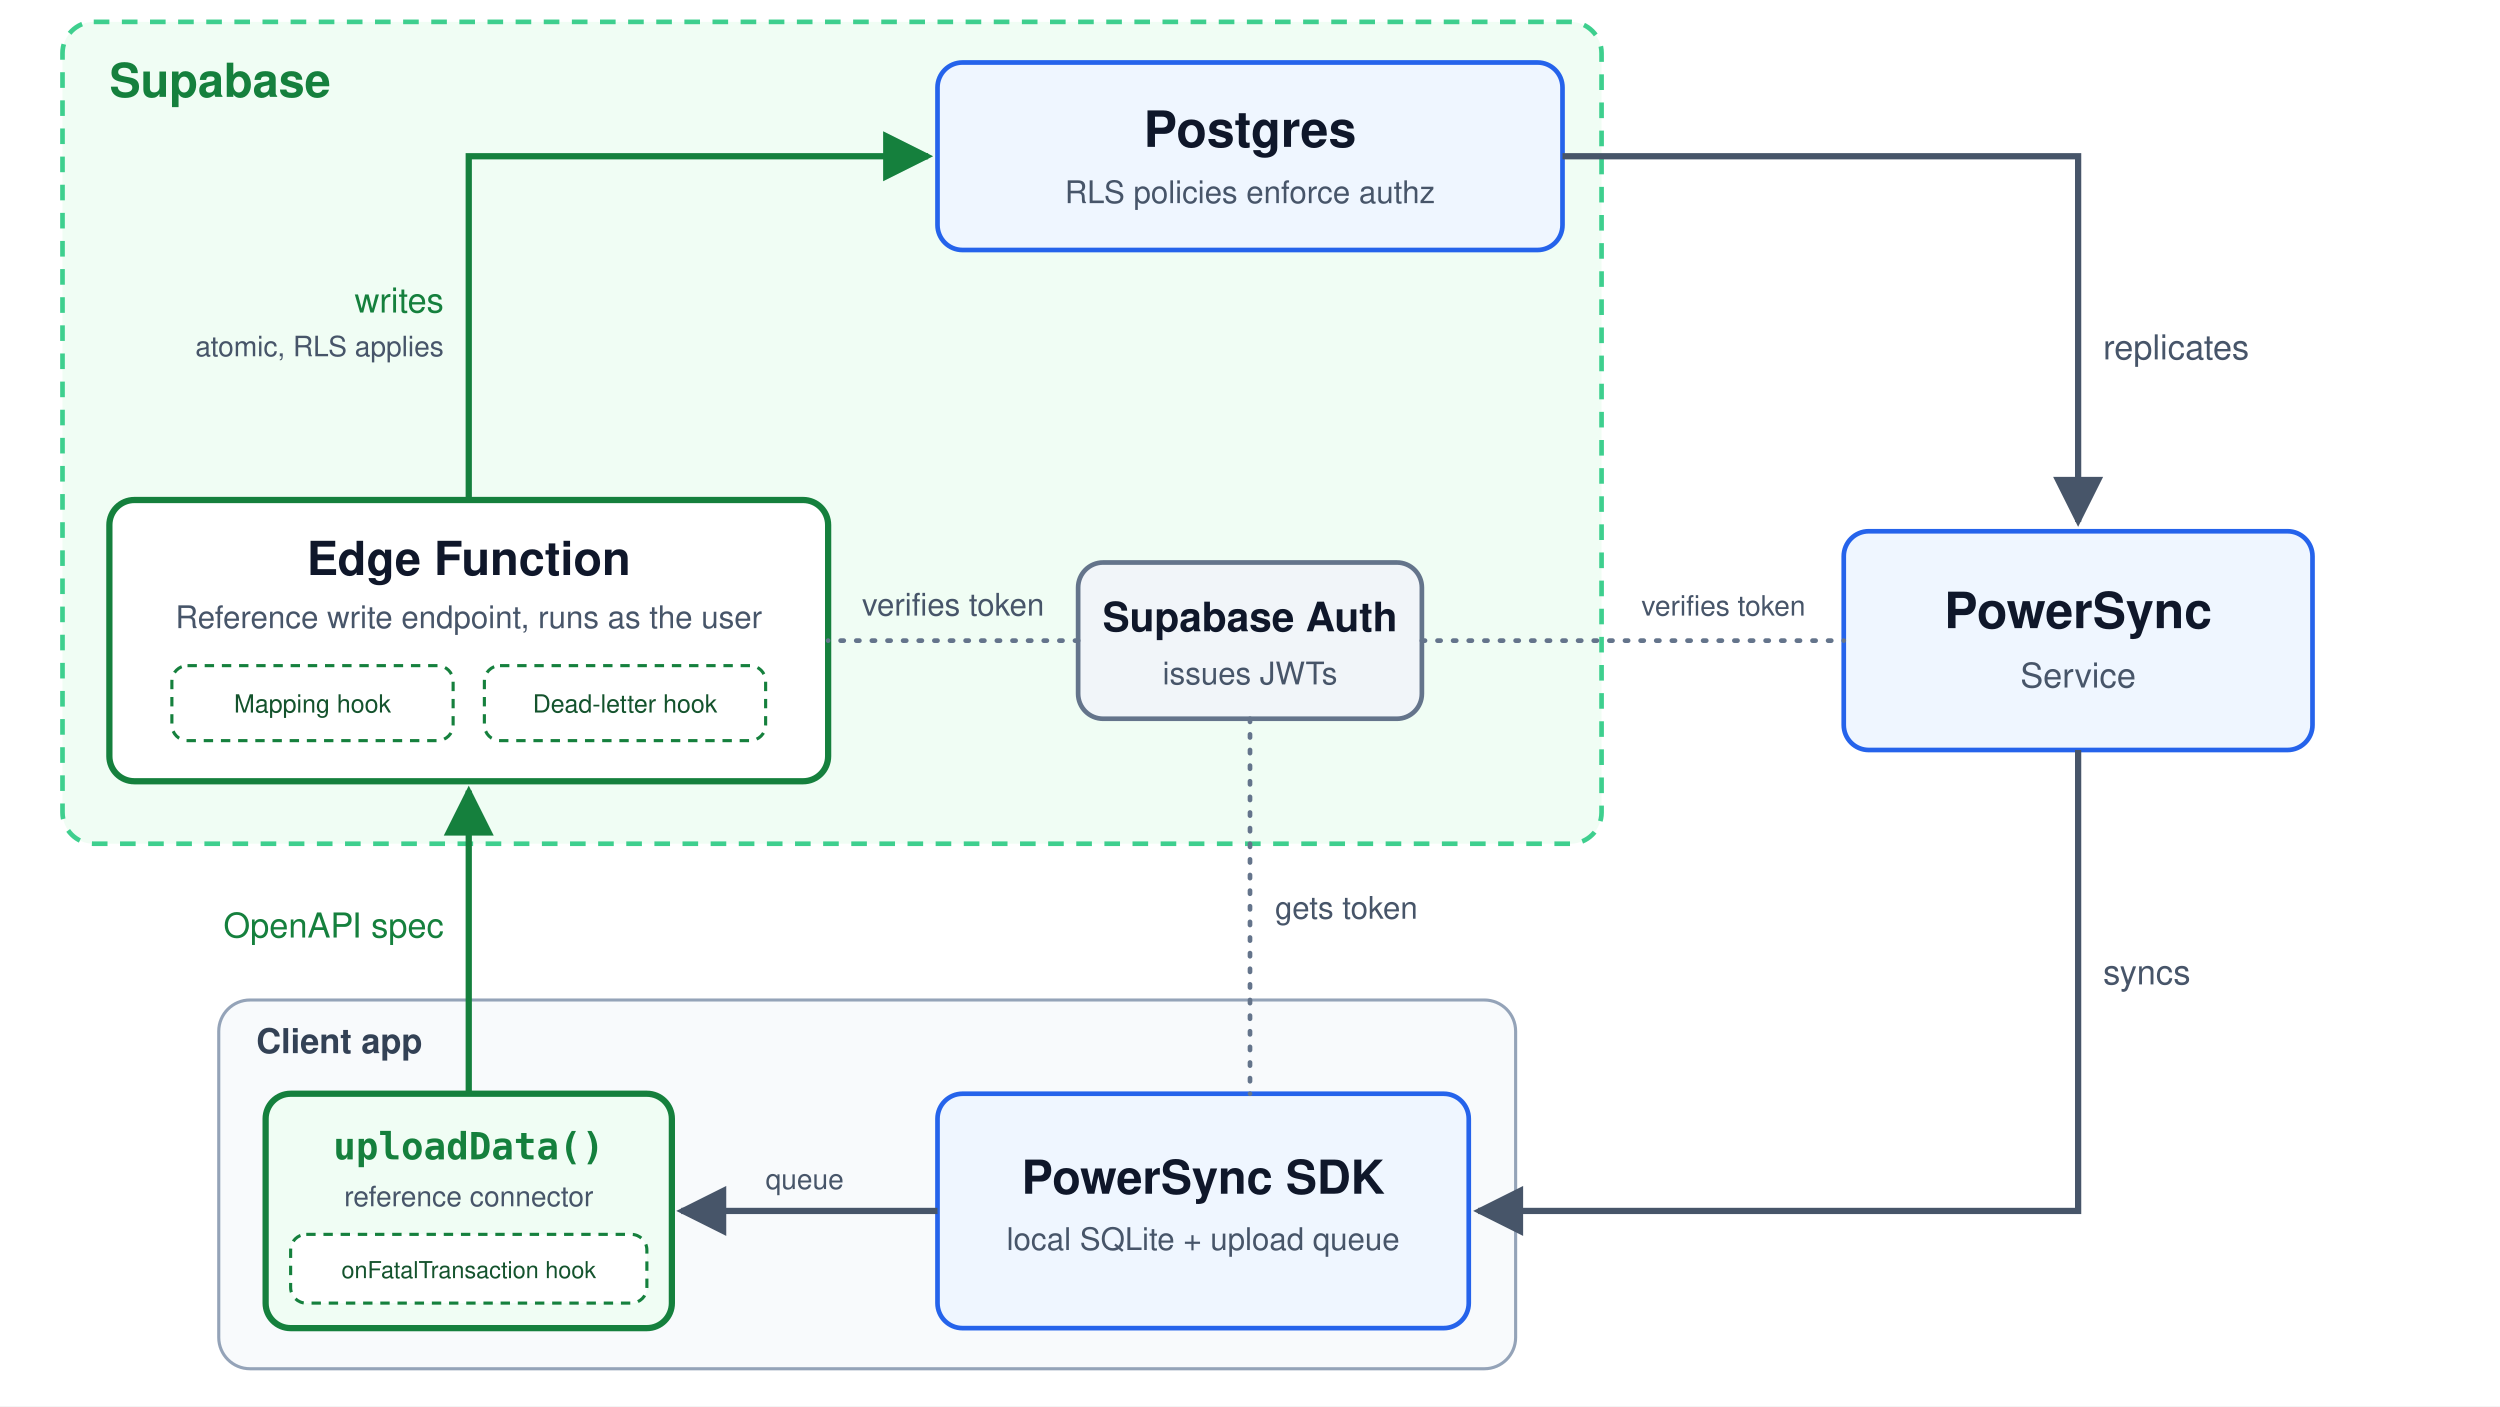
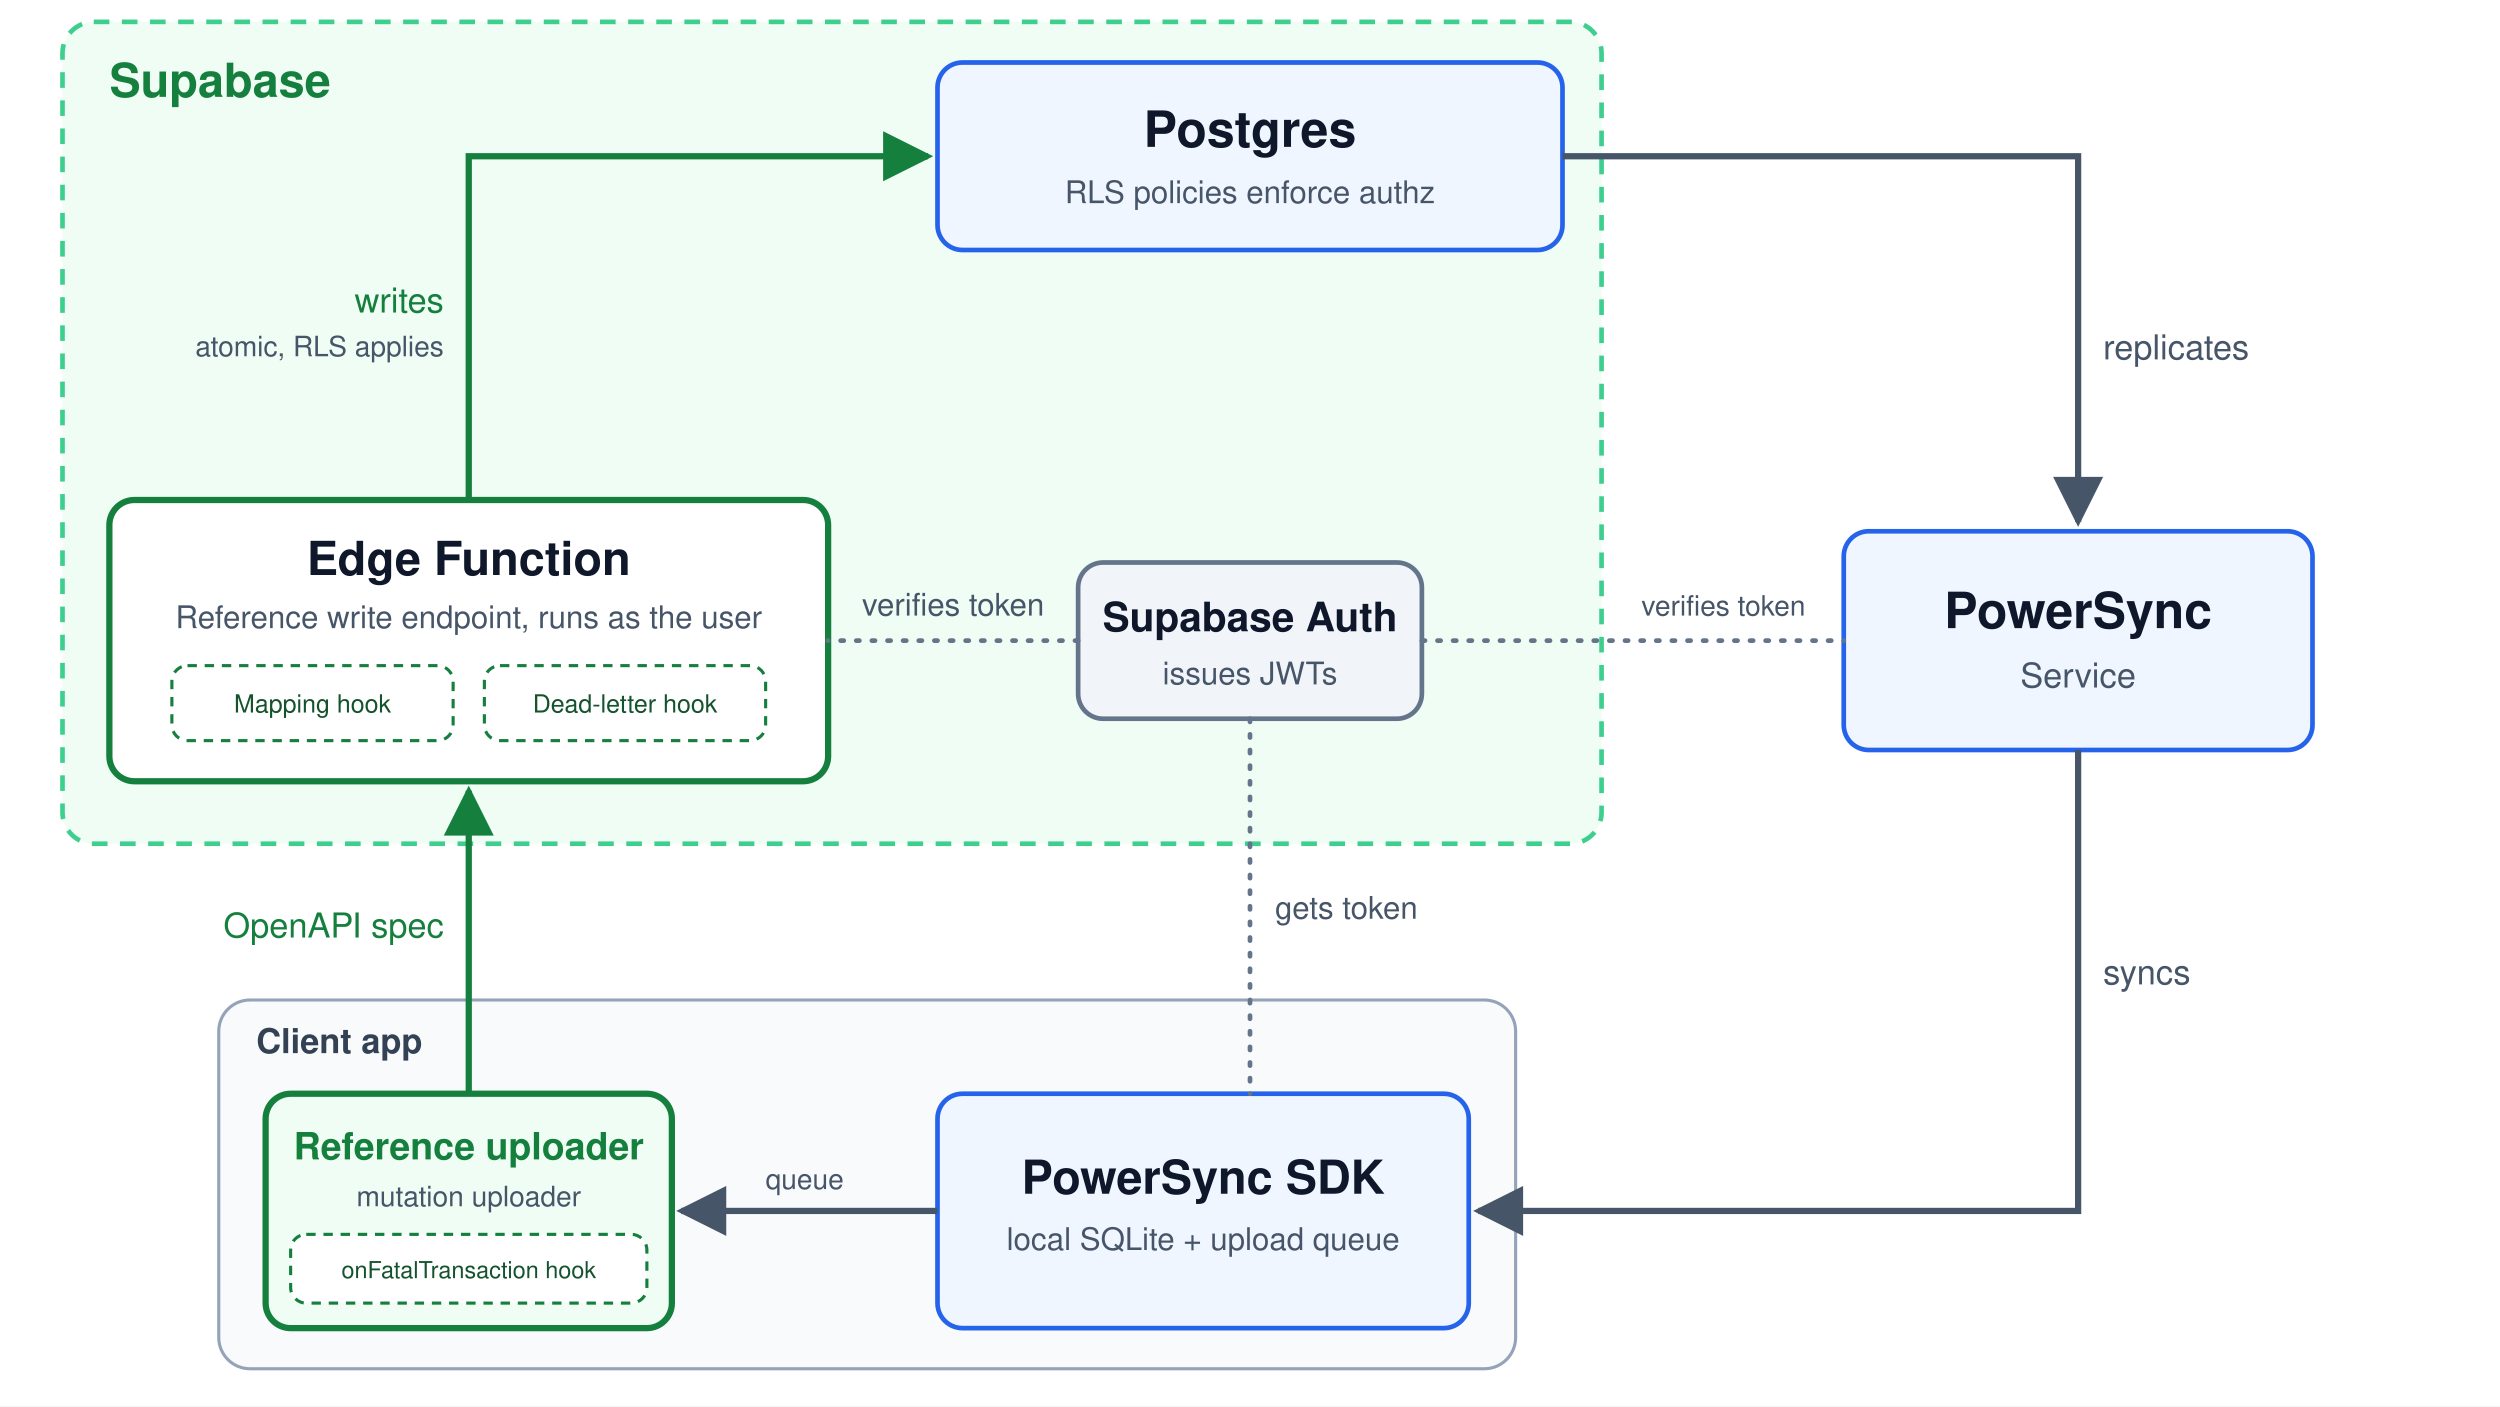
<svg xmlns="http://www.w3.org/2000/svg" width="1600" height="900" viewBox="0 0 1600 900" font-family="Helvetica Neue, Helvetica, Arial, sans-serif">
  <defs>
    <marker id="arrow" viewBox="0 0 10 10" refX="9" refY="5" markerWidth="8" markerHeight="8" orient="auto-start-reverse">
      <path d="M0,0 L10,5 L0,10 z" fill="#475569" />
    </marker>
    <marker id="arrow-ok" viewBox="0 0 10 10" refX="9" refY="5" markerWidth="8" markerHeight="8" orient="auto-start-reverse">
      <path d="M0,0 L10,5 L0,10 z" fill="#15803D" />
    </marker>
  </defs>
  <rect width="1600" height="900" fill="#FFFFFF" />
  <rect x="40" y="14" width="985" height="526" rx="20" fill="#F0FDF4" stroke="#3ECF8E" stroke-width="3" stroke-dasharray="10 8" />
  <text x="70" y="62" font-size="30" font-weight="700" fill="#15803D">Supabase</text>
  <rect x="600" y="40" width="400" height="120" rx="16" fill="#EFF6FF" stroke="#2563EB" stroke-width="3" />
  <text x="800" y="94" text-anchor="middle" font-size="32" font-weight="600" fill="#0F172A">Postgres</text>
  <text x="800" y="130" text-anchor="middle" font-size="20" fill="#475569">RLS policies enforce authz</text>
  <rect x="70" y="320" width="460" height="180" rx="16" fill="#FFFFFF" stroke="#15803D" stroke-width="4" />
  <text x="300" y="368" text-anchor="middle" font-size="30" font-weight="600" fill="#0F172A">Edge Function</text>
  <text x="300" y="402" text-anchor="middle" font-size="20" fill="#475569">Reference write endpoint, runs as the user</text>
  <rect x="110" y="426" width="180" height="48" rx="10" fill="#FFFFFF" stroke="#15803D" stroke-width="2" stroke-dasharray="6 5" />
  <text x="200" y="456" text-anchor="middle" font-size="16" fill="#14532D">Mapping hook</text>
  <rect x="310" y="426" width="180" height="48" rx="10" fill="#FFFFFF" stroke="#15803D" stroke-width="2" stroke-dasharray="6 5" />
  <text x="400" y="456" text-anchor="middle" font-size="16" fill="#14532D">Dead-letter hook</text>
  <rect x="690" y="360" width="220" height="100" rx="16" fill="#F1F5F9" stroke="#64748B" stroke-width="3" />
  <text x="800" y="404" text-anchor="middle" font-size="26" font-weight="600" fill="#0F172A">Supabase Auth</text>
  <text x="800" y="438" text-anchor="middle" font-size="20" fill="#475569">issues JWTs</text>
  <rect x="1180" y="340" width="300" height="140" rx="16" fill="#EFF6FF" stroke="#2563EB" stroke-width="3" />
  <text x="1330" y="402" text-anchor="middle" font-size="32" font-weight="600" fill="#0F172A">PowerSync</text>
  <text x="1330" y="440" text-anchor="middle" font-size="22" fill="#475569">Service</text>
  <rect x="140" y="640" width="830" height="236" rx="20" fill="#F8FAFC" stroke="#94A3B8" stroke-width="2" />
  <text x="164" y="674" font-size="22" font-weight="700" fill="#334155">Client app</text>
  <rect x="170" y="700" width="260" height="150" rx="16" fill="#F0FDF4" stroke="#15803D" stroke-width="4" />
-   <text x="300" y="742" text-anchor="middle" font-size="24" font-weight="700" font-family="Menlo, monospace" fill="#15803D">uploadData()</text>
-   <text x="300" y="772" text-anchor="middle" font-size="18" fill="#475569">reference connector</text>
+   <text x="300" y="742" text-anchor="middle" font-size="24" font-weight="700" fill="#15803D">Reference uploader</text>
+   <text x="300" y="772" text-anchor="middle" font-size="18" fill="#475569">mutation uploader</text>
  <rect x="186" y="790" width="228" height="44" rx="10" fill="#FFFFFF" stroke="#15803D" stroke-width="2" stroke-dasharray="6 5" />
  <text x="300" y="818" text-anchor="middle" font-size="15" fill="#14532D">onFatalTransaction hook</text>
  <rect x="600" y="700" width="340" height="150" rx="16" fill="#EFF6FF" stroke="#2563EB" stroke-width="3" />
  <text x="770" y="764" text-anchor="middle" font-size="30" font-weight="600" fill="#0F172A">PowerSync SDK</text>
  <text x="770" y="800" text-anchor="middle" font-size="20" fill="#475569">local SQLite + upload queue</text>
  <path d="M1000,100 L1330,100 L1330,334" fill="none" stroke="#475569" stroke-width="4" marker-end="url(#arrow)" />
  <text x="1346" y="230" font-size="22" fill="#475569">replicates</text>
  <path d="M1330,480 L1330,775 L946,775" fill="none" stroke="#475569" stroke-width="4" marker-end="url(#arrow)" />
  <text x="1346" y="630" font-size="22" fill="#475569">syncs</text>
  <path d="M600,775 L436,775" fill="none" stroke="#475569" stroke-width="4" marker-end="url(#arrow)" />
  <text x="515" y="761" text-anchor="middle" font-size="18" fill="#475569">queue</text>
  <path d="M300,700 L300,506" fill="none" stroke="#15803D" stroke-width="4" marker-end="url(#arrow-ok)" />
  <text x="284" y="600" text-anchor="end" font-size="22" fill="#15803D">OpenAPI spec</text>
  <path d="M300,320 L300,100 L594,100" fill="none" stroke="#15803D" stroke-width="4" marker-end="url(#arrow-ok)" />
  <text x="284" y="200" text-anchor="end" font-size="22" fill="#15803D">writes</text>
  <text x="284" y="228" text-anchor="end" font-size="18" fill="#475569">atomic, RLS applies</text>
  <path d="M690,410 L530,410" fill="none" stroke="#64748B" stroke-width="3" stroke-dasharray="2 8" stroke-linecap="round" />
  <text x="610" y="394" text-anchor="middle" font-size="20" fill="#475569">verifies token</text>
  <path d="M910,410 L1180,410" fill="none" stroke="#64748B" stroke-width="3" stroke-dasharray="2 8" stroke-linecap="round" />
  <text x="1103" y="394" text-anchor="middle" font-size="18" fill="#475569">verifies token</text>
  <path d="M800,460 L800,700" fill="none" stroke="#64748B" stroke-width="3" stroke-dasharray="2 8" stroke-linecap="round" />
  <text x="816" y="588" font-size="20" fill="#475569">gets token</text>
</svg>
